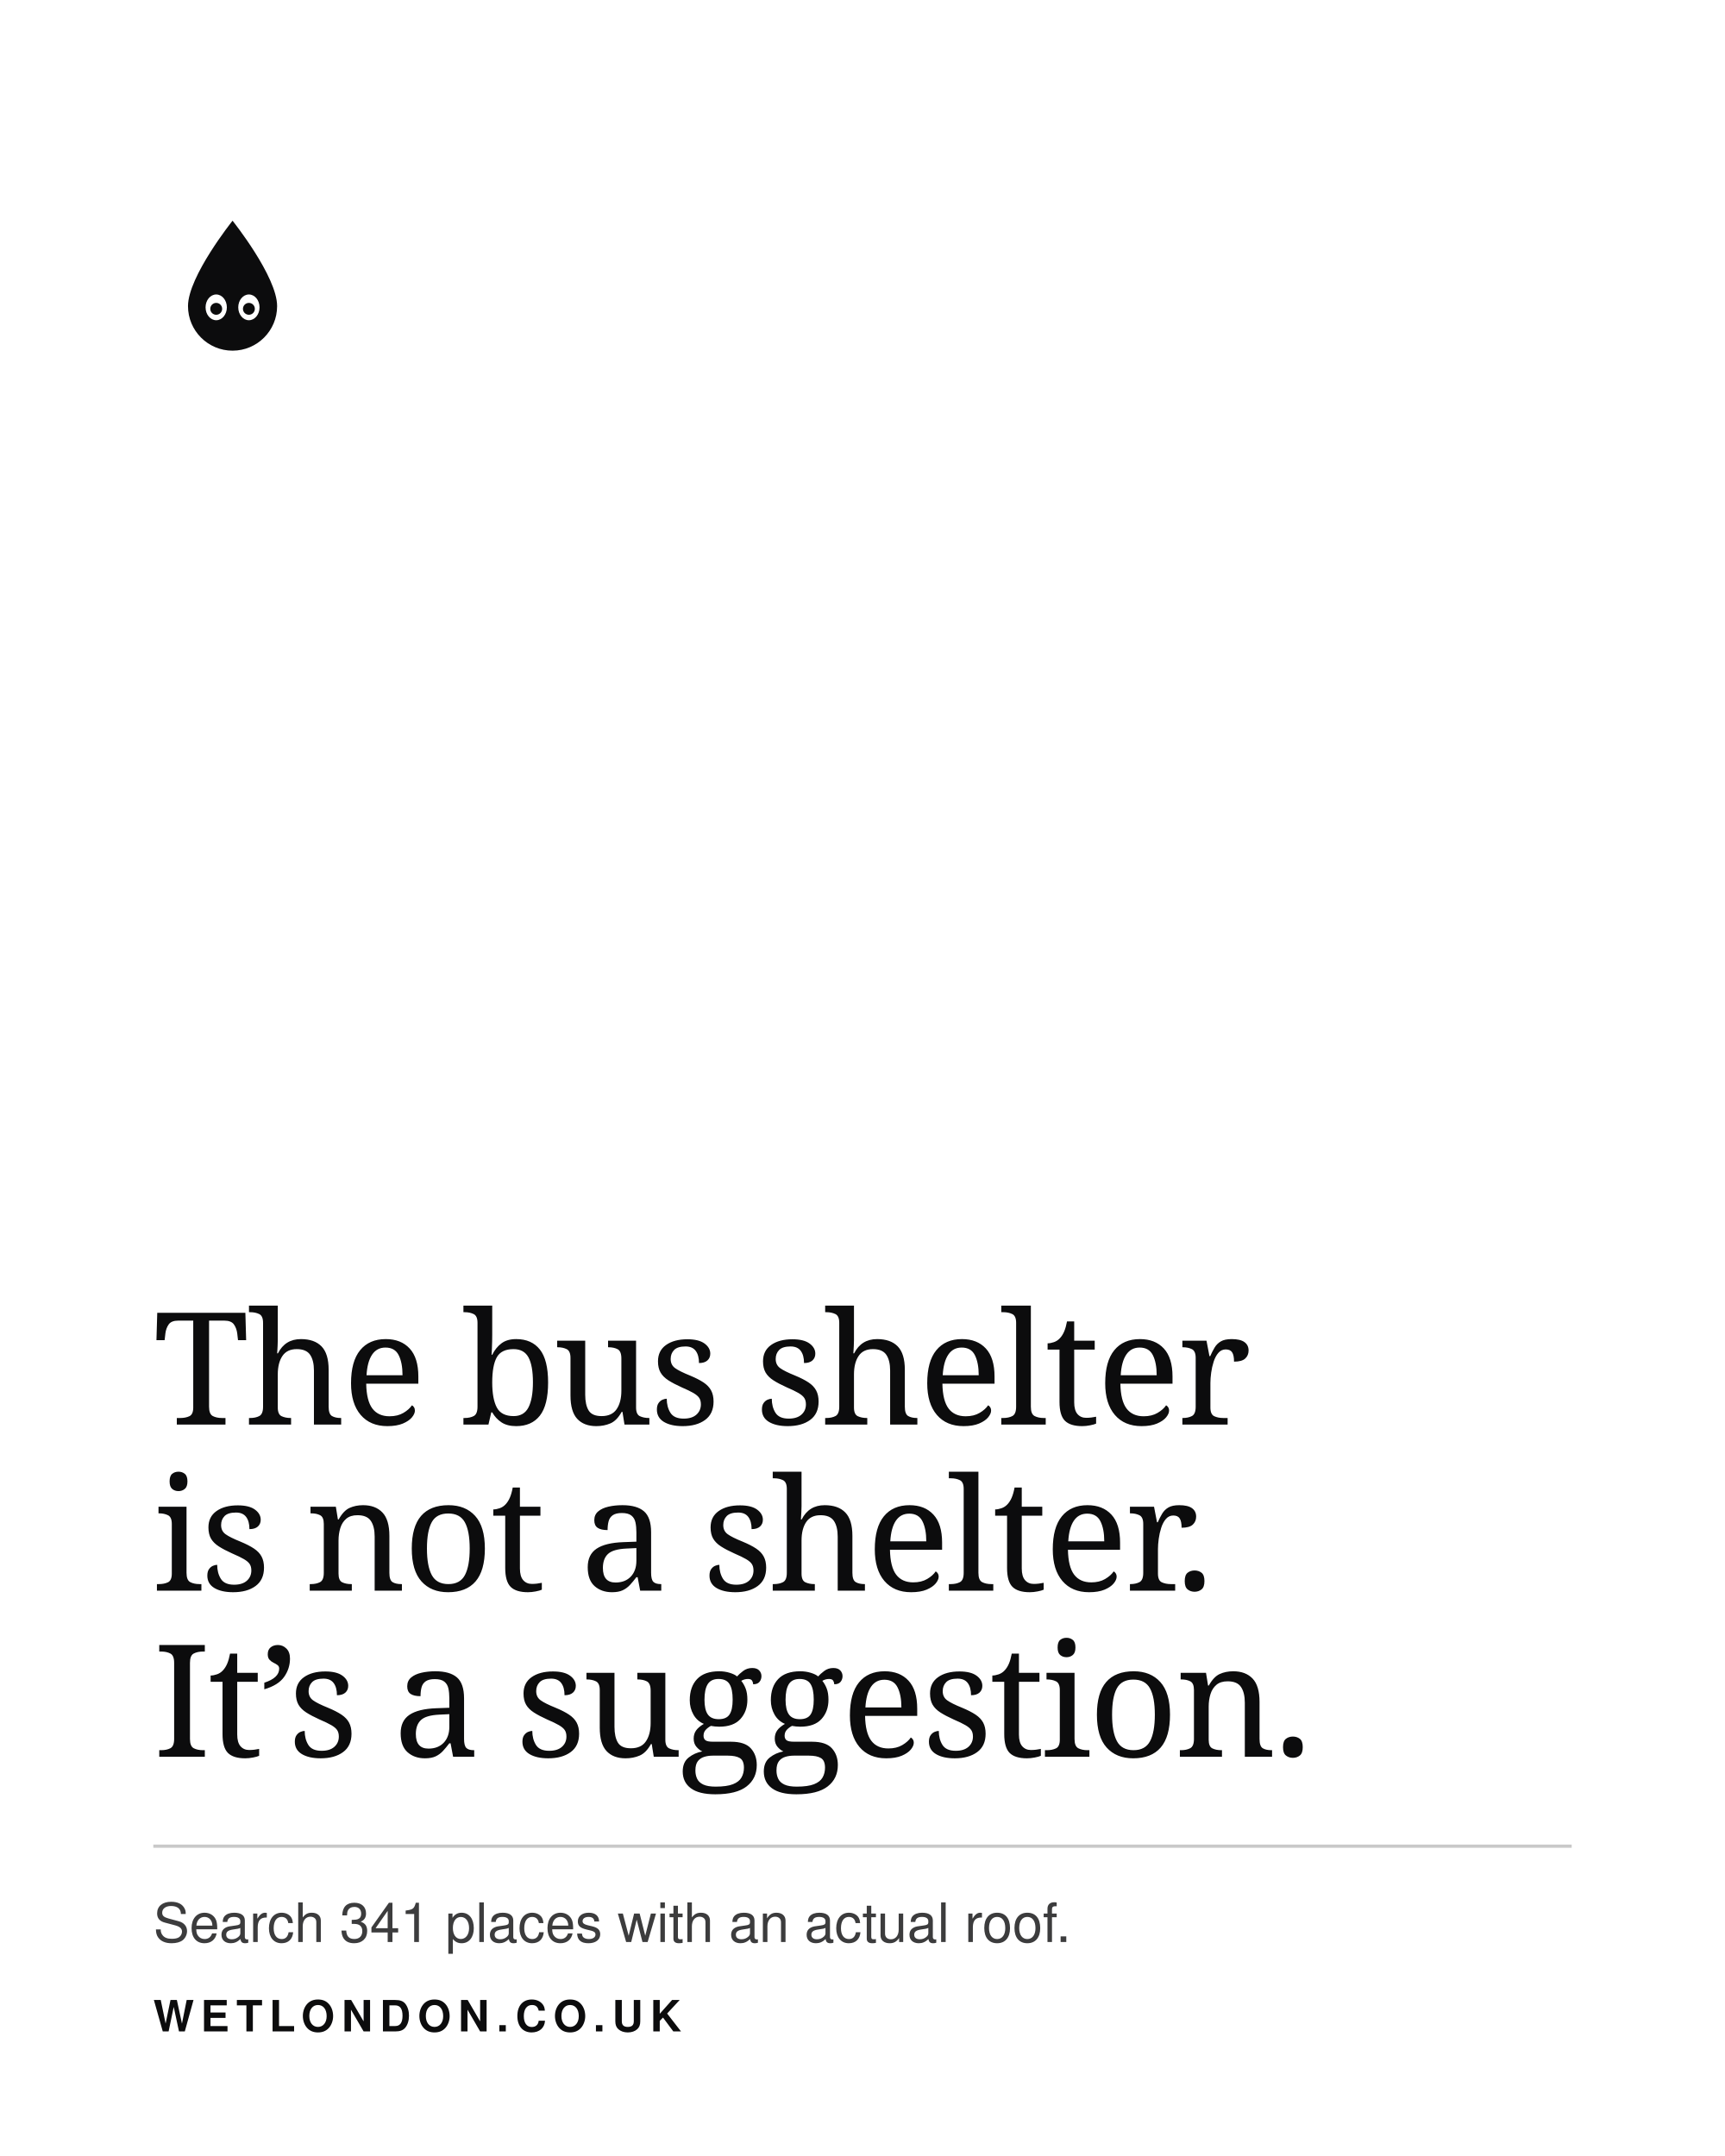
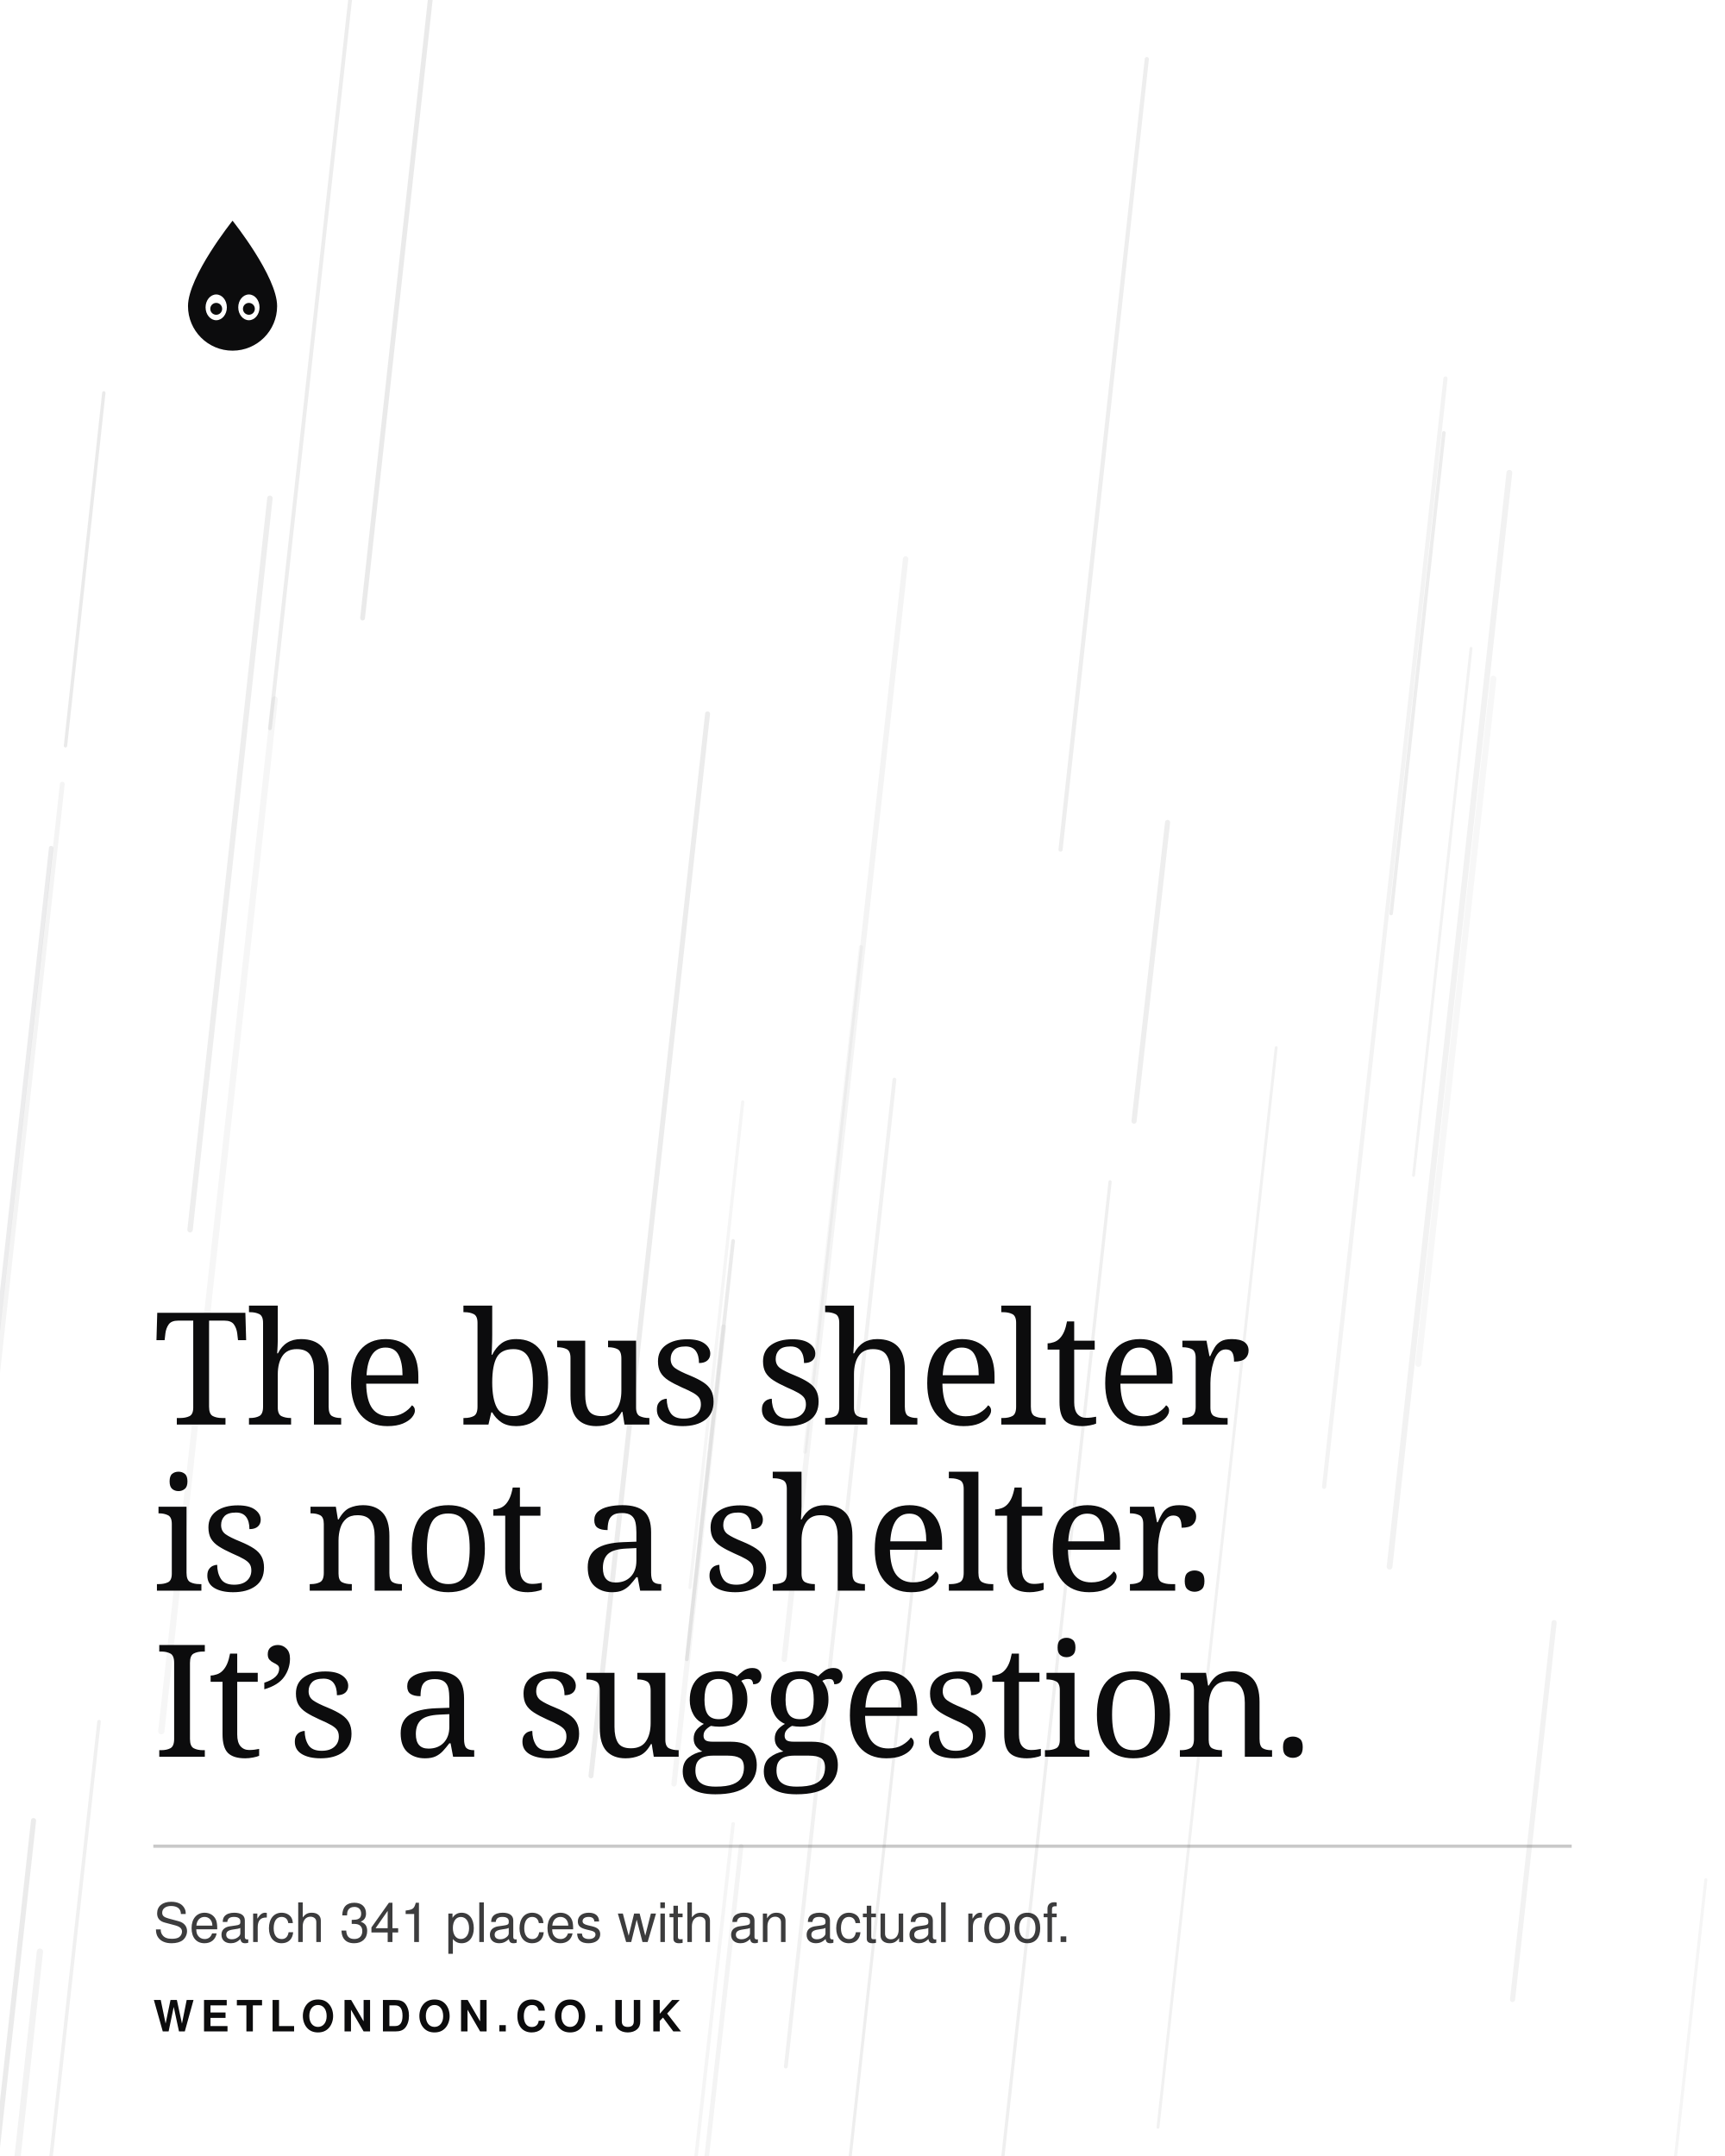
<svg xmlns="http://www.w3.org/2000/svg" width="1080" height="1350" viewBox="0 0 1080 1350">
  <rect width="1080" height="1350" fill="#FFFFFF" />
+   <g stroke="#0C0C0D" stroke-linecap="round">
+     <line x1="25" y1="1222" x2="-10" y2="1543" stroke-opacity="0.047" stroke-width="3.9" />
+     <line x1="718" y1="37" x2="664" y2="532" stroke-opacity="0.067" stroke-width="2.6" />
+     <line x1="695" y1="740" x2="622" y2="1404" stroke-opacity="0.066" stroke-width="2.0" />
+     <line x1="731" y1="515" x2="710" y2="702" stroke-opacity="0.068" stroke-width="3.2" />
+     <line x1="465" y1="690" x2="432" y2="994" stroke-opacity="0.042" stroke-width="2.0" />
+     <line x1="169" y1="312" x2="119" y2="770" stroke-opacity="0.069" stroke-width="3.4" />
+     <line x1="905" y1="237" x2="829" y2="931" stroke-opacity="0.047" stroke-width="2.6" />
+     <line x1="1068" y1="1177" x2="1002" y2="1780" stroke-opacity="0.041" stroke-width="1.9" />
+     <line x1="904" y1="271" x2="871" y2="572" stroke-opacity="0.071" stroke-width="2.2" />
+     <line x1="172" y1="438" x2="101" y2="1084" stroke-opacity="0.037" stroke-width="3.9" />
+     <line x1="1154" y1="1029" x2="1115" y2="1386" stroke-opacity="0.037" stroke-width="3.3" />
+     <line x1="226" y1="-62" x2="169" y2="456" stroke-opacity="0.072" stroke-width="2.4" />
+     <line x1="-89" y1="798" x2="-144" y2="1296" stroke-opacity="0.067" stroke-width="2.8" />
+     <line x1="39" y1="491" x2="-29" y2="1110" stroke-opacity="0.044" stroke-width="3.0" />
+     <line x1="-173" y1="605" x2="-208" y2="927" stroke-opacity="0.060" stroke-width="3.8" />
+     <line x1="459" y1="777" x2="430" y2="1039" stroke-opacity="0.083" stroke-width="2.3" />
+     <line x1="-93" y1="1106" x2="-153" y2="1651" stroke-opacity="0.065" stroke-width="3.3" />
+     <line x1="443" y1="447" x2="370" y2="1112" stroke-opacity="0.076" stroke-width="3.1" />
+     <line x1="65" y1="246" x2="41" y2="467" stroke-opacity="0.086" stroke-width="2.1" />
+     <line x1="293" y1="-216" x2="227" y2="387" stroke-opacity="0.086" stroke-width="3.0" />
+     <line x1="799" y1="656" x2="725" y2="1332" stroke-opacity="0.057" stroke-width="1.8" />
+     <line x1="560" y1="676" x2="492" y2="1294" stroke-opacity="0.058" stroke-width="2.4" />
+     <line x1="464" y1="1156" x2="404" y2="1698" stroke-opacity="0.044" stroke-width="2.9" />
+     <line x1="921" y1="406" x2="885" y2="736" stroke-opacity="0.053" stroke-width="1.8" />
+     <line x1="574" y1="969" x2="498" y2="1664" stroke-opacity="0.068" stroke-width="1.9" />
+     <line x1="945" y1="296" x2="870" y2="981" stroke-opacity="0.051" stroke-width="3.6" />
+     <line x1="567" y1="350" x2="491" y2="1039" stroke-opacity="0.043" stroke-width="3.4" />
+     <line x1="453" y1="831" x2="422" y2="1117" stroke-opacity="0.041" stroke-width="3.3" />
+     <line x1="21" y1="1140" x2="-51" y2="1792" stroke-opacity="0.083" stroke-width="3.2" />
+     <line x1="-217" y1="104" x2="-251" y2="413" stroke-opacity="0.036" stroke-width="3.3" />
+     <line x1="935" y1="425" x2="888" y2="854" stroke-opacity="0.032" stroke-width="3.8" />
+     <line x1="539" y1="593" x2="504" y2="909" stroke-opacity="0.033" stroke-width="2.5" />
+     <line x1="1168" y1="495" x2="1089" y2="1209" stroke-opacity="0.078" stroke-width="2.8" />
+     <line x1="62" y1="1078" x2="18" y2="1477" stroke-opacity="0.062" stroke-width="2.2" />
+     <line x1="973" y1="1016" x2="947" y2="1252" stroke-opacity="0.052" stroke-width="3.2" />
+     <line x1="459" y1="1142" x2="429" y2="1411" stroke-opacity="0.042" stroke-width="2.2" />
+     <line x1="-37" y1="991" x2="-102" y2="1582" stroke-opacity="0.062" stroke-width="3.6" />
+     <line x1="32" y1="531" x2="-33" y2="1120" stroke-opacity="0.078" stroke-width="2.7" />
+   </g>
  <g transform="translate(96 132) scale(1.55)">
    <path d="M32 4c0 0 18 22.5 18 34.5a18 18 0 0 1-36 0C14 26.5 32 4 32 4Z" fill="#0C0C0D" />
    <ellipse cx="25.4" cy="39" rx="4.3" ry="5.2" fill="#FFFFFF" />
    <ellipse cx="38.6" cy="39" rx="4.3" ry="5.2" fill="#FFFFFF" />
    <circle cx="25.4" cy="39.6" r="2.4" fill="#0C0C0D" />
    <circle cx="38.6" cy="39.6" r="2.4" fill="#0C0C0D" />
  </g>
  <text x="96" y="892" font-family="Newsreader, Georgia, serif" font-size="98" font-weight="400" fill="#0C0C0D" letter-spacing="-0.02em">The bus shelter</text>
  <text x="96" y="996" font-family="Newsreader, Georgia, serif" font-size="98" font-weight="400" fill="#0C0C0D" letter-spacing="-0.02em">is not a shelter.</text>
  <text x="96" y="1100" font-family="Newsreader, Georgia, serif" font-size="98" font-weight="400" fill="#0C0C0D" letter-spacing="-0.02em">It’s a suggestion.</text>
  <line x1="96" y1="1156" x2="984" y2="1156" stroke="#0C0C0D" stroke-opacity="0.22" stroke-width="2" />
  <text x="96" y="1216" font-family="Archivo, Helvetica, Arial, sans-serif" font-size="34" font-weight="500" fill="#0C0C0D" fill-opacity="0.8">Search 341 places with an actual roof.</text>
  <text x="96" y="1272" font-family="Archivo, Helvetica, Arial, sans-serif" font-size="27" font-weight="700" letter-spacing="0.16em" fill="#0C0C0D">WETLONDON.CO.UK</text>
</svg>
